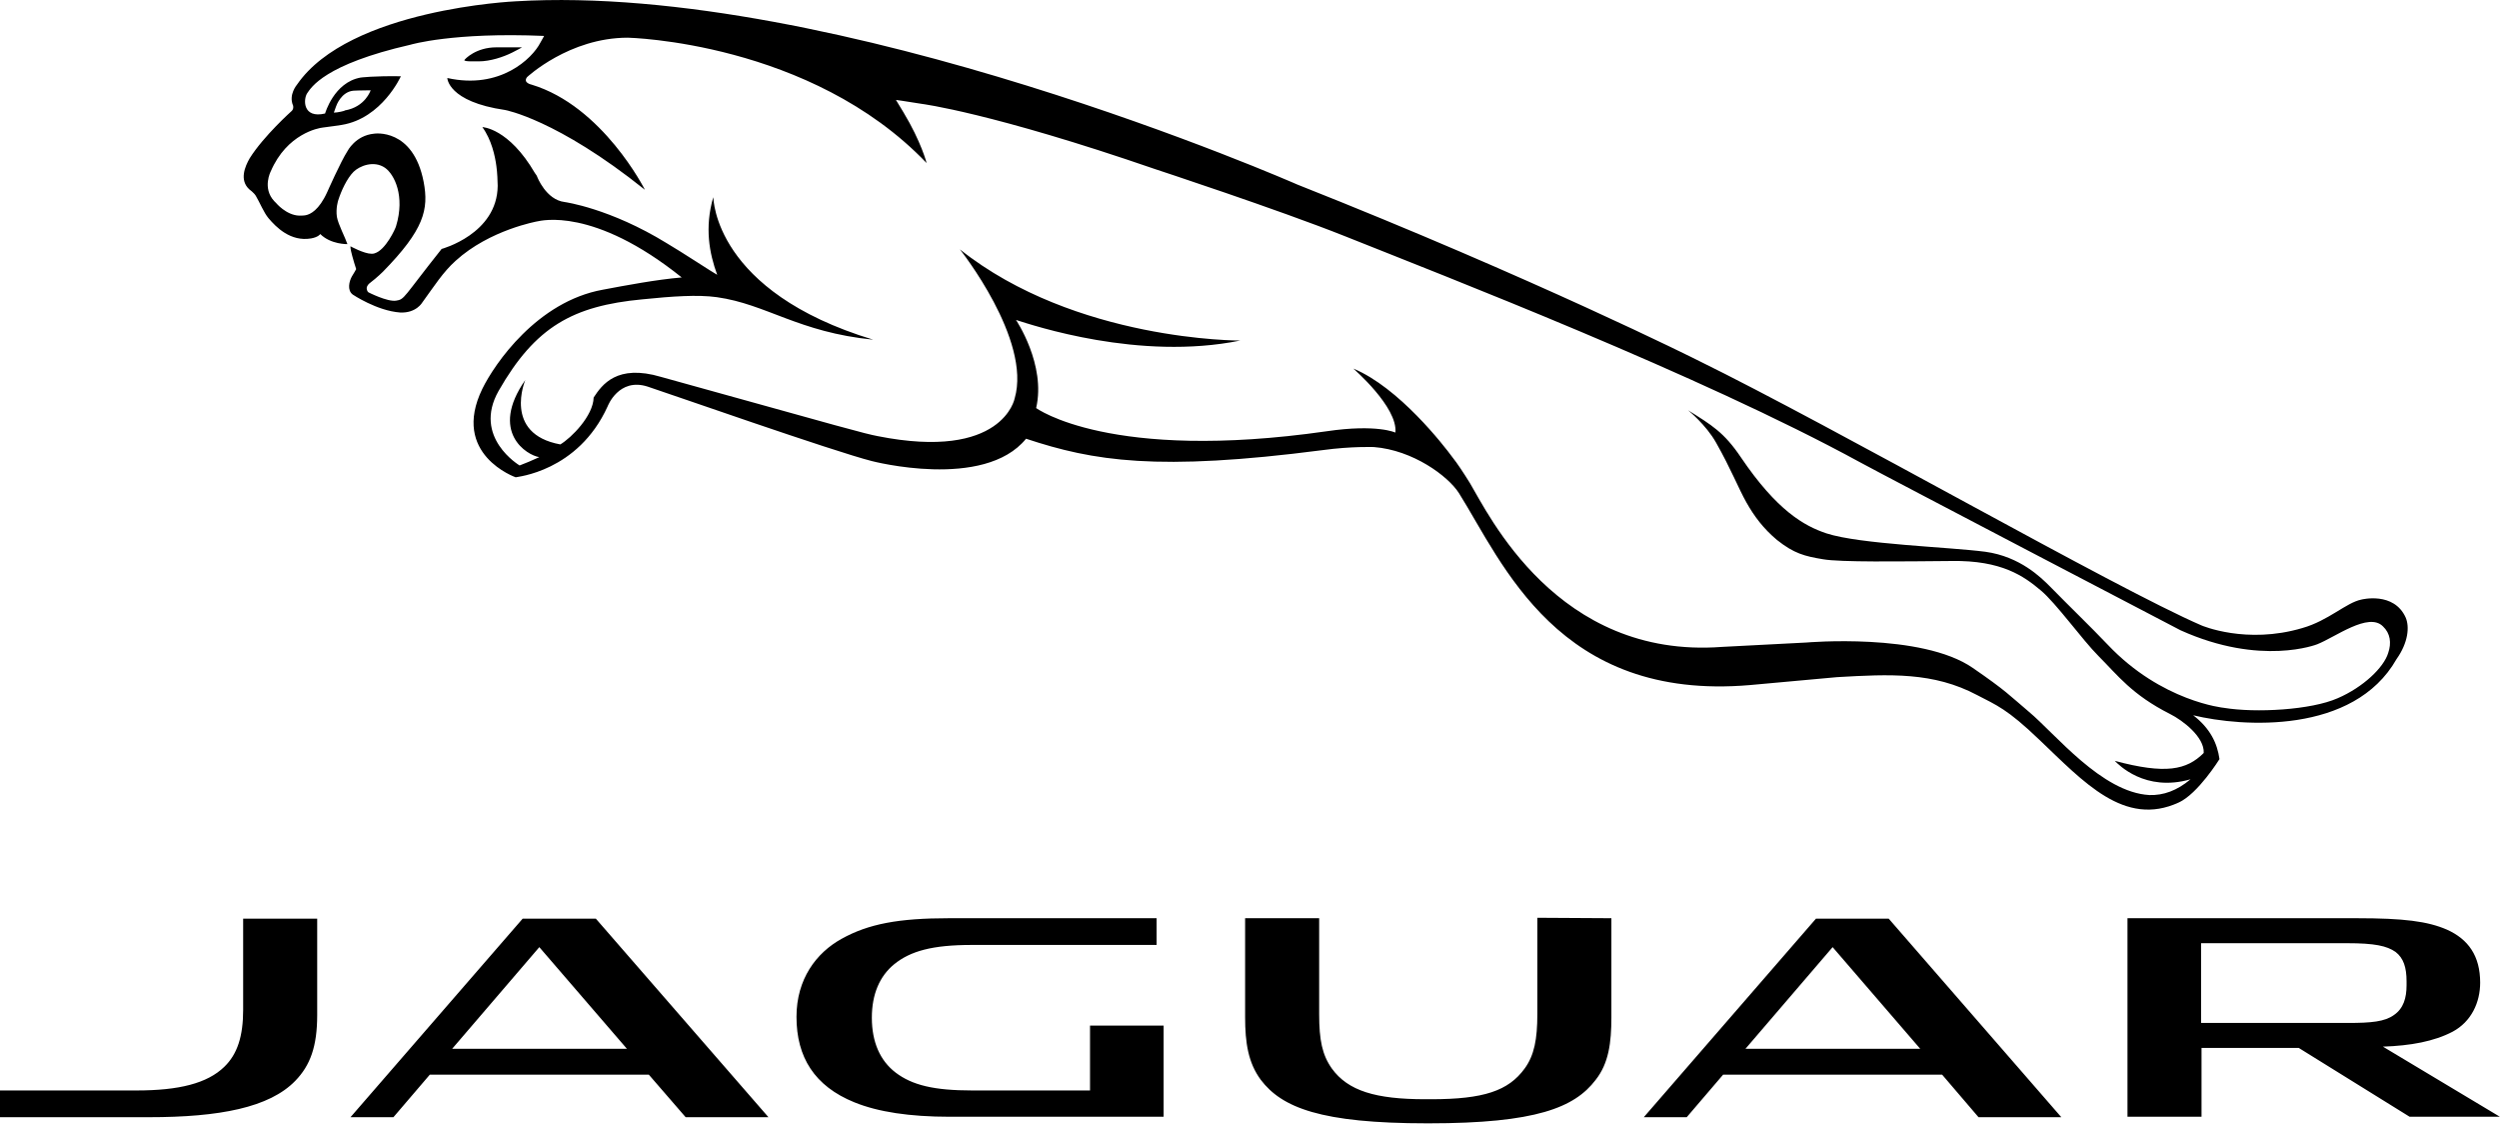
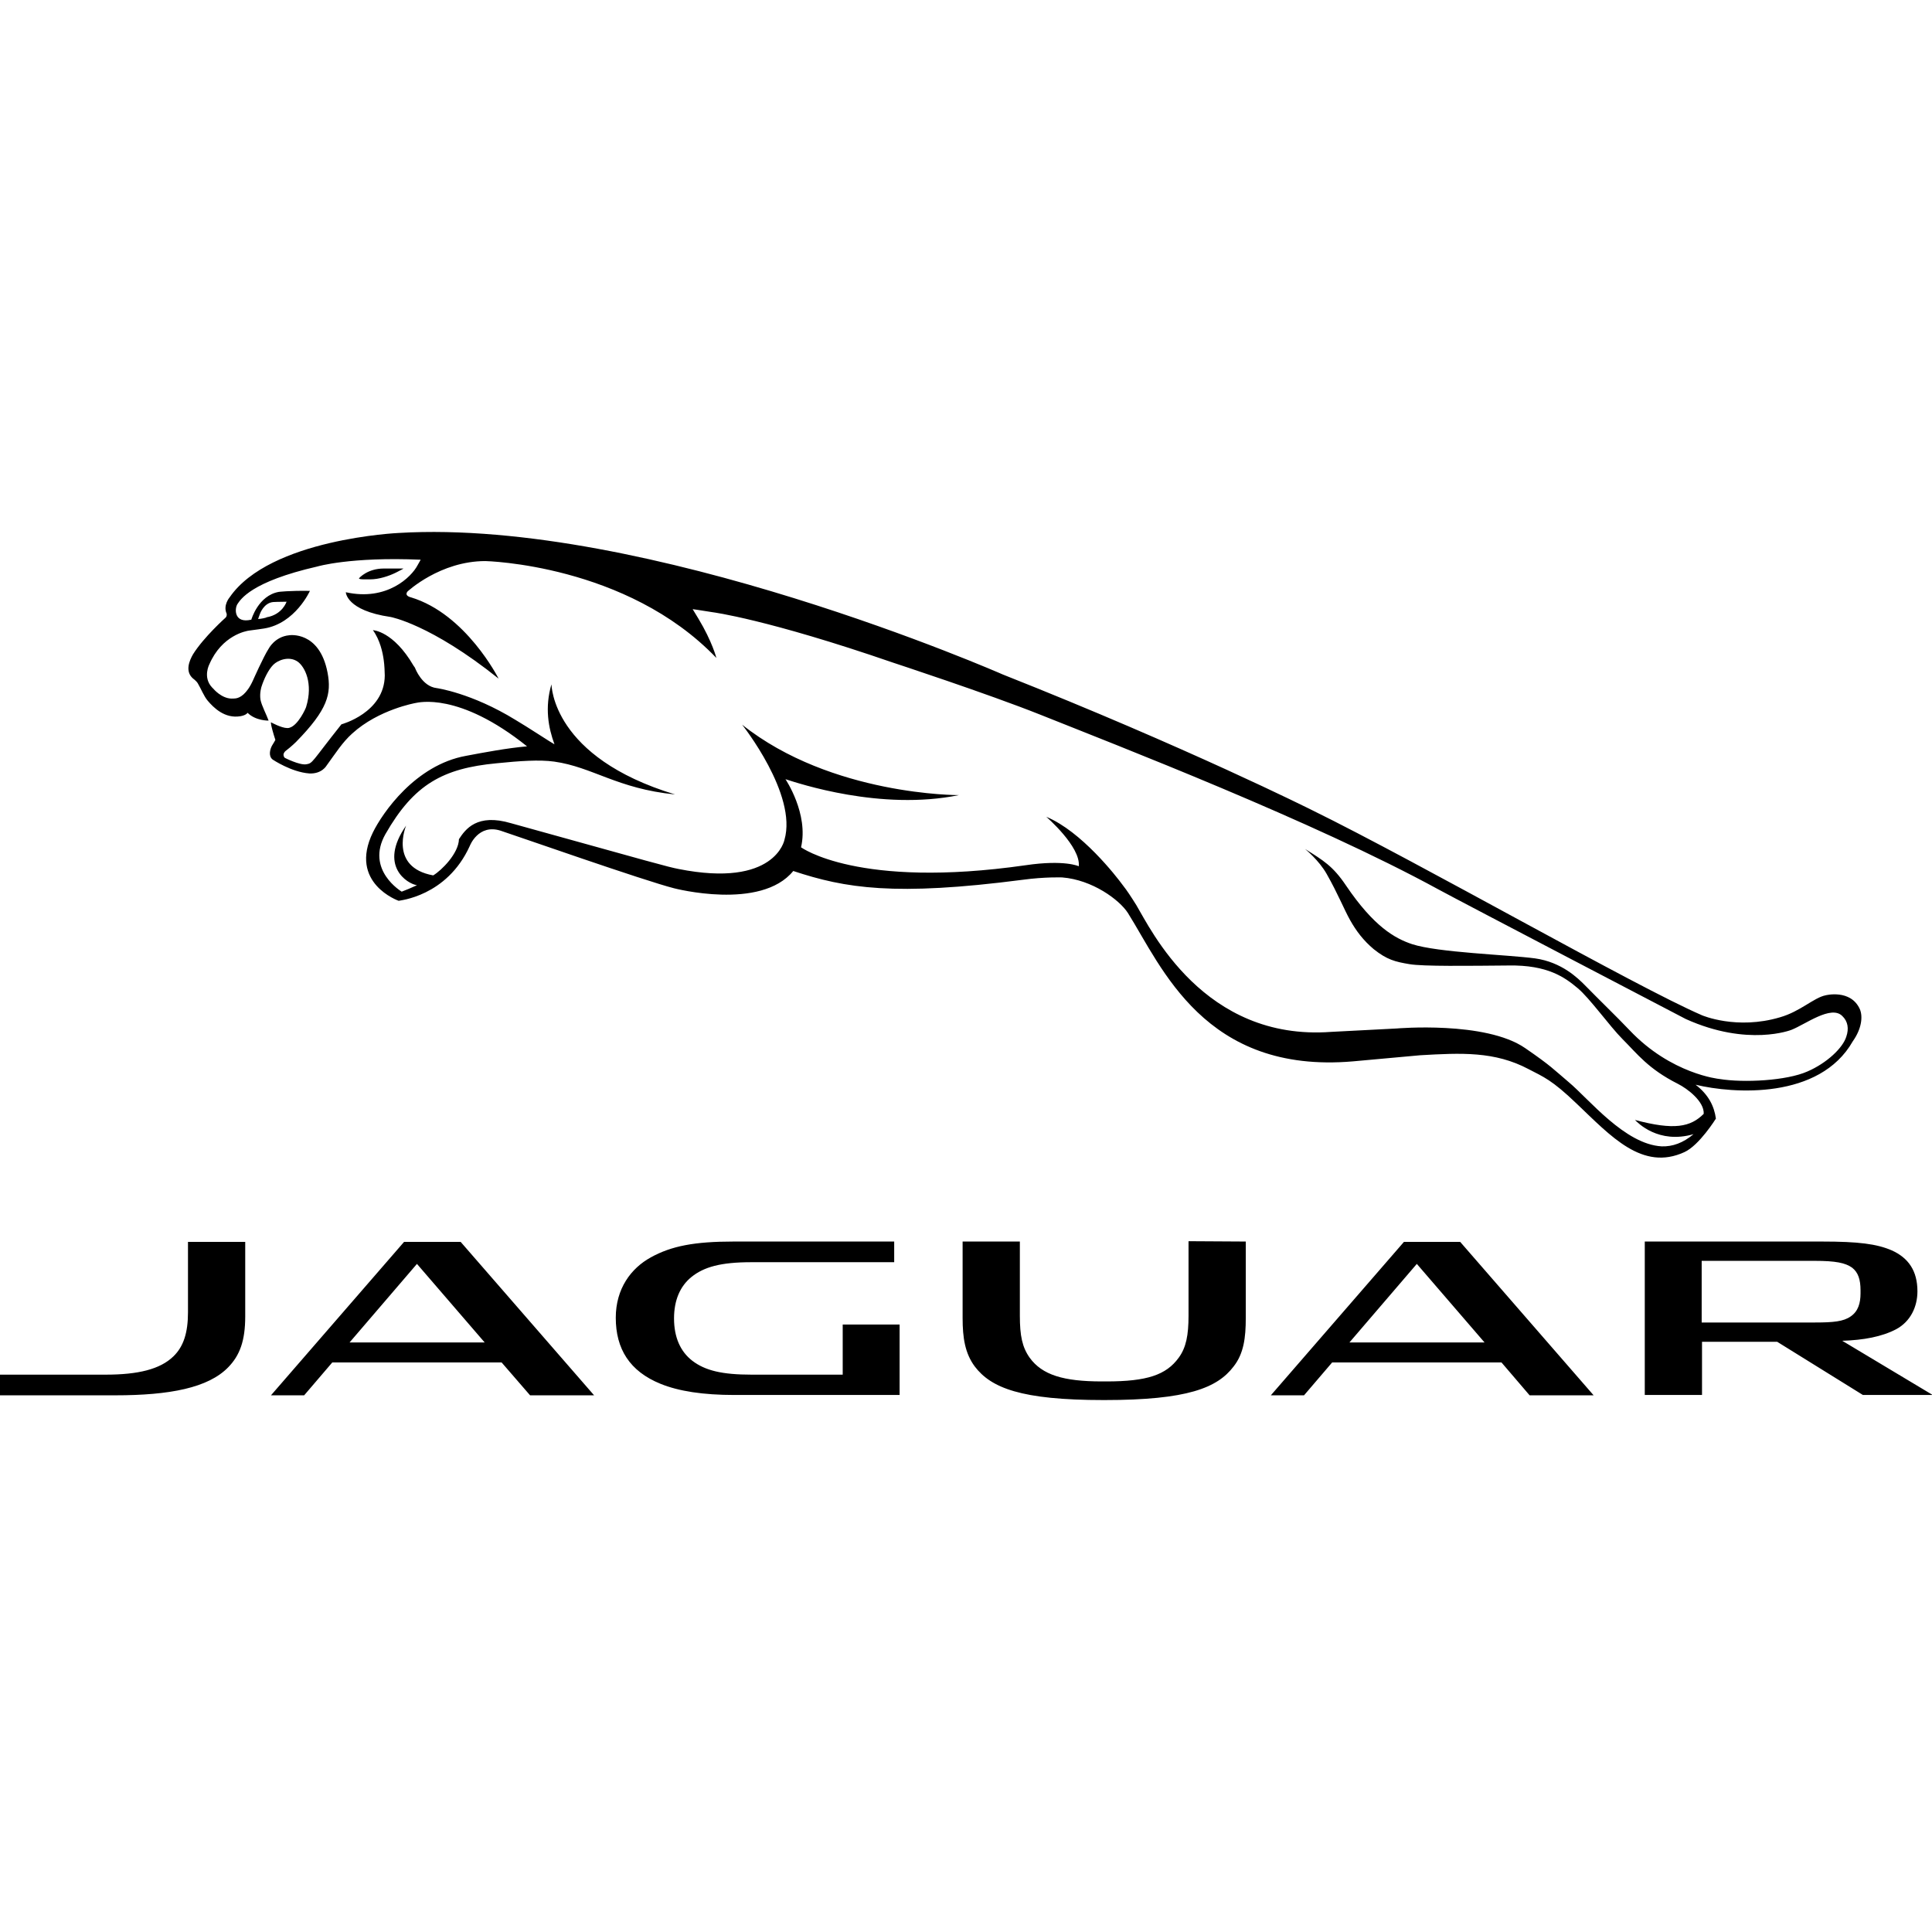
- <svg xmlns="http://www.w3.org/2000/svg" version="1.1" id="LOGO_ARTWORK" x="0px" y="0px" viewBox="-254 412.7 570.4 256.3" style="enable-background:new -254 412.7 570.4 256.3;" xml:space="preserve">
+ <svg xmlns="http://www.w3.org/2000/svg" version="1.1" id="LOGO_ARTWORK" x="0px" y="0px" viewBox="-254 412.7 570.4 256.3" style="enable-background:new -254 412.7 570.4 256.3;" xml:space="preserve" width="48" height="48">
  <g>
    <g>
      <g>
        <path d="M-146.4,426.7c0.5,0,1,0,1.7,0c2.6,0,5.6-1,7.6-2c1.4-0.7,2.3-1.2,2.2-1.2c-1.8,0-4.8,0-5.8,0c-4.7,0-7.2,2.7-7.3,2.9     C-148.1,426.6-147.4,426.7-146.4,426.7z M295.1,553.6c-2.7-6-10.1-4.1-10.1-4.1c-3.5,0.7-7.5,4.8-13.5,6.5     c-12.8,3.8-23-0.6-23-0.6c-19.7-8.5-83-44.8-115.2-60.6c0,0-36.9-18.5-91.2-40c0,0-105-46.2-178.4-41.8c0,0-38,1.7-49.9,19     c0,0-2,2.3-0.9,4.8c0,0,0.2,0.7-0.3,1.2c0,0-6.4,5.7-9.6,10.8c-1.1,1.9-2.4,5-0.1,7.1c0,0,1.1,0.8,1.5,1.5     c0.9,1.5,1.8,3.8,2.9,5.1c1.7,2,5,5.4,9.7,4.6c1.7-0.3,2.1-1,2.1-1c2.4,2.4,6.2,2.3,6.2,2.3c-0.5-1.5-2.1-4.5-2.4-6.2     c-0.3-2,0.3-3.8,0.3-3.8c0.7-2.2,2-5,3.5-6.5c1.3-1.3,4.6-2.7,7.2-0.9c2.1,1.5,4.6,6.4,2.5,13.3c-0.1,0.5-2.4,5.5-4.9,6.2     c0,0-0.2,0.1-0.7,0.1c-1.7,0-4.8-1.7-4.8-1.7s-0.1,0.4,0.4,2.2c0.3,1,0.6,2.2,0.9,3c0,0-0.6,1.1-1,1.7c-0.6,1.1-1.1,3.1,0.2,4.1     c0,0,5.5,3.7,10.8,4.1c3.7,0.2,5.1-2.3,5.1-2.3c2.7-3.7,4.7-6.9,7.6-9.5c7.8-7.1,18.7-9,18.7-9c0.7-0.1,12.7-3.4,32.9,12.8     c-5.8,0.5-12.7,1.8-18,2.8c-15,2.7-24.7,16.9-27.5,22.6c-7.3,15,7.6,20.2,7.6,20.2c0.1-0.1,14.2-1.2,21-16.2c0,0,2.5-6.6,9.1-4.5     c4.3,1.4,42.5,14.8,51.2,17c0,0,25.6,6.7,35.2-5.1c15.4,5.1,29.9,7.5,67.7,2.6c6.6-0.9,11.7-0.7,11.7-0.7     c8.9,0.7,16.9,6.6,19.4,10.5c10,15.9,22.6,47.6,66.5,43.8l19.8-1.8c12.1-0.7,22-1.2,32,4.1c4.4,2.3,6.8,3.1,14.2,10.2     c10.1,9.6,19.4,20,31.8,14.3c4.4-2,9.3-9.9,9.3-9.9c-0.5-3.6-2.1-7-6-10c11.2,2.7,36.6,4.4,46.4-12.8     C295.7,559.3,296,555.7,295.1,553.6z M291.1,561.7c-1,3.3-5.7,7.8-11.5,10.3c-6.1,2.7-18.7,3.4-26,2.2c0,0-14.2-1.4-26.5-14.4     c-3.9-4.1-8.7-8.7-13.2-13.3c-2-2-6.8-6.8-14.7-7.9c-8.3-1.1-28.6-1.7-36.3-4.2c-5.1-1.7-11.3-5.2-19.5-17.3     c-3.9-5.8-6.7-7.4-12.1-10.8c0,0,4.1,3.3,6.4,7.4c3.4,6,5.1,10.4,6.9,13.6c1.8,3.2,3.9,6,7,8.6c3.9,3.1,6.3,3.7,10.5,4.4     c4,0.7,17.6,0.5,29.3,0.4c11.5-0.2,16.6,3.5,20.4,6.7c3.5,2.9,9.5,11.3,13.2,15c4.4,4.4,7.6,8.8,16.3,13.2c3,1.5,7.9,5.3,7.7,8.9     c-3.9,3.9-8.7,4.9-20.3,1.8c0.8,0.8,6.9,7.2,17.3,4.2c-3.1,2.6-6.2,3.7-9.4,3.6c-10.9-0.6-21.5-14-27.5-19     c-4.5-3.8-5.1-4.7-12.8-10c-11.7-8.1-38-5.8-38-5.8l-19.3,1c-37.6,2.8-53.3-30.4-57.5-37.4c-1.5-2.4-2.8-4.4-4-5.9     c-1.9-2.6-12.2-15.9-22.6-20.2c0,0,10.2,8.8,9.6,14.6c0,0-4.2-2-15.7-0.3c-49.5,7.1-66.3-5.3-66.3-5.3c2.3-9.9-4.6-20.1-4.6-20.1     c3.8,1.2,28.1,9.4,51.2,4.7c0,0-37.6,0.2-64-20.8c0,0,16.4,20.6,12.5,34c0,0-2.7,14.3-31.3,8.6c-3.1-0.6-6.6-1.6-49.4-13.5     c-10.1-3-13.5,1.8-15.4,4.7c-0.1,4.2-5.1,9.2-7.6,10.7c-13.2-2.4-8-14.7-8-14.7c-8.3,11.9,0.4,17.2,3.2,17.6     c-1.7,0.8-3.2,1.4-4.5,1.9c0,0-10.8-6.4-4.8-17c8.4-14.7,17-19.4,32.8-20.9c6.9-0.7,12.6-1.1,17-0.5c11.4,1.6,18.6,8,35.7,9.7     c-36.3-11-36.4-32.1-36.5-32.5l0,0c-2,6.9-0.9,12.8,0.9,17.7c-0.5-0.2-8.4-5.4-11.5-7.2c-13-8-23.3-9.4-23.3-9.4     c-4.3-0.5-6.3-5.8-6.3-5.8c-0.1-0.3-0.3-0.5-0.5-0.8c-6-10.3-12-10.5-12-10.5c2.1,2.9,2.9,6.6,3.2,8.9c0.2,1.3,0.3,3.7,0.3,4.5     c-0.1,11-12.8,14.4-12.8,14.4c-8.9,11.2-8.4,11.5-10.4,11.8c-2,0.3-6.3-1.9-6.3-1.9c-0.3-0.2-0.4-0.7-0.4-1     c0.1-0.7,0.7-1.1,0.7-1.1c1.7-1.3,3-2.6,3-2.6c9.4-9.6,10.5-14.2,9.3-20.5c-2.4-12.4-11.3-11-11.3-11c-4.3,0.4-6.1,4-6.1,4     c-1.5,2.3-4.6,9.3-4.6,9.3c-1.9,4.2-3.9,5.1-4.9,5.3c-0.4,0.1-1.3,0.1-1.5,0.1c-3-0.1-5.3-2.9-5.3-2.9c-0.1-0.1-0.3-0.3-0.4-0.4     c-2.8-3-0.8-6.8-0.8-6.8c3.7-8.6,10.9-9.9,11.9-10c1-0.1,4.3-0.6,4.3-0.6c9.2-1.5,13.5-11.1,13.5-11.1c-6.2-0.1-9.2,0.3-9.2,0.3     c-6.1,1.1-8.1,8.2-8.1,8.2c-5.1,1.2-5-3.2-4.1-4.6c0.9-1.3,3.9-6.6,23.6-11.1c0,0,9.7-2.9,30.5-2c0,0,0,0-0.9,1.6     c-1.8,3.5-9.1,10.7-21.2,8c0,0,0.1,5.4,13.2,7.3c0,0,11.8,2.1,31.9,18.2c0,0-9.6-19.1-25.9-24c0,0-2-0.4-1-1.7c0,0,9.6-9,23-9     c0,0,41.7,0.9,68.2,28.6c0,0-1.2-4.8-5.3-11.6c0,0,0,0-1.7-2.8c0,0,1.6,0.2,5.9,0.9c0,0,15.9,2,53.3,14.9c0,0,28,9.2,43.3,15.3     c23,9.2,80.8,31.5,117.6,51.6c6.6,3.6,73.1,38.3,73.1,38.3c18.4,8.3,31.2,3.2,31.2,3.2c4.1-1.6,11.7-7.4,15-4.1     C291.6,557.2,291.9,559.4,291.1,561.7z M-177.8,438.4c0,0,0.4-1.1,0.5-1.4c0.1-0.3,1.2-3.3,3.9-3.6c0,0,1.6-0.1,4-0.1     c0,0-1.2,3.8-5.9,4.6C-175.2,438-177,438.4-177.8,438.4z">
    </path>
      </g>
      <path id="FS_Master_Logo" d="M-150.8,652h39.9l-20-23.2L-150.8,652z M-105.9,657.9h-50l-8.3,9.7h-9.8l39.3-45.3h16.7l39.4,45.3    h-18.9L-105.9,657.9z M144.4,652h39.9l-20-23.2L144.4,652z M189.3,657.9h-50l-8.3,9.7h-9.8l39.3-45.3h16.6l39.4,45.3h-18.9    L189.3,657.9z M-181.6,622.2v22.1c0,7.2-1.6,11.5-5,15c-5.9,6.1-17.3,8.3-33.4,8.3h-34v-6.1h31.2c9.6,0,16.1-1.6,20-5.4    c3-2.9,4.3-7,4.3-13v-20.8h16.9V622.2z M-5.2,661.5v-14.8h16.8v20.8h-48.8c-9.2,0-16.4-1.1-21.8-3.3c-9.1-3.7-13.2-10.3-13.2-19.5    c0-8.6,4.5-14.6,10.3-17.8c6.1-3.4,13-4.7,24.5-4.7H10v6.1h-42.2c-9,0-14,1.4-17.7,4.4c-3.3,2.7-5.1,6.8-5.1,12.2    c0,5.6,1.9,9.8,5.4,12.5c3.8,2.9,8.8,4.1,17.5,4.1H-5.2z M289.9,651.5c6.3-0.2,11.7-1.2,15.9-3.4c4.3-2.3,6.3-6.7,6.3-11.2    c0-6.1-2.7-9.9-7.6-12.1c-4.4-1.9-9.8-2.6-20.6-2.6h-52.3v45.3h16.9v-15.7h22.2l25.3,15.7h20.6L289.9,651.5z M281.7,627.9    c6.3,0,9.1,0.6,11.1,2c1.8,1.4,2.5,3.5,2.5,6.7v0.9c0,2.9-0.7,5.3-2.9,6.8c-2.1,1.5-5.1,1.8-10.5,1.8h-33.5v-18.2H281.7z     M113.8,622.2v22.6c0,5.8-0.6,10.5-3.6,14.3c-4.8,6.3-13.6,9.9-38.1,9.9h-0.3c-24.4,0-33.2-3.6-38-9.9c-2.9-3.9-3.6-8.5-3.6-14.3    v-22.6h16.9v21.9c0,5.9,0.7,9.3,2.9,12.4c3.7,5.1,10,7,21.3,7h1.4c11.9,0,17.6-1.9,21.3-7c2.2-3,2.9-6.7,2.9-12.4v-22L113.8,622.2    L113.8,622.2z">
   </path>
    </g>
  </g>
</svg>
